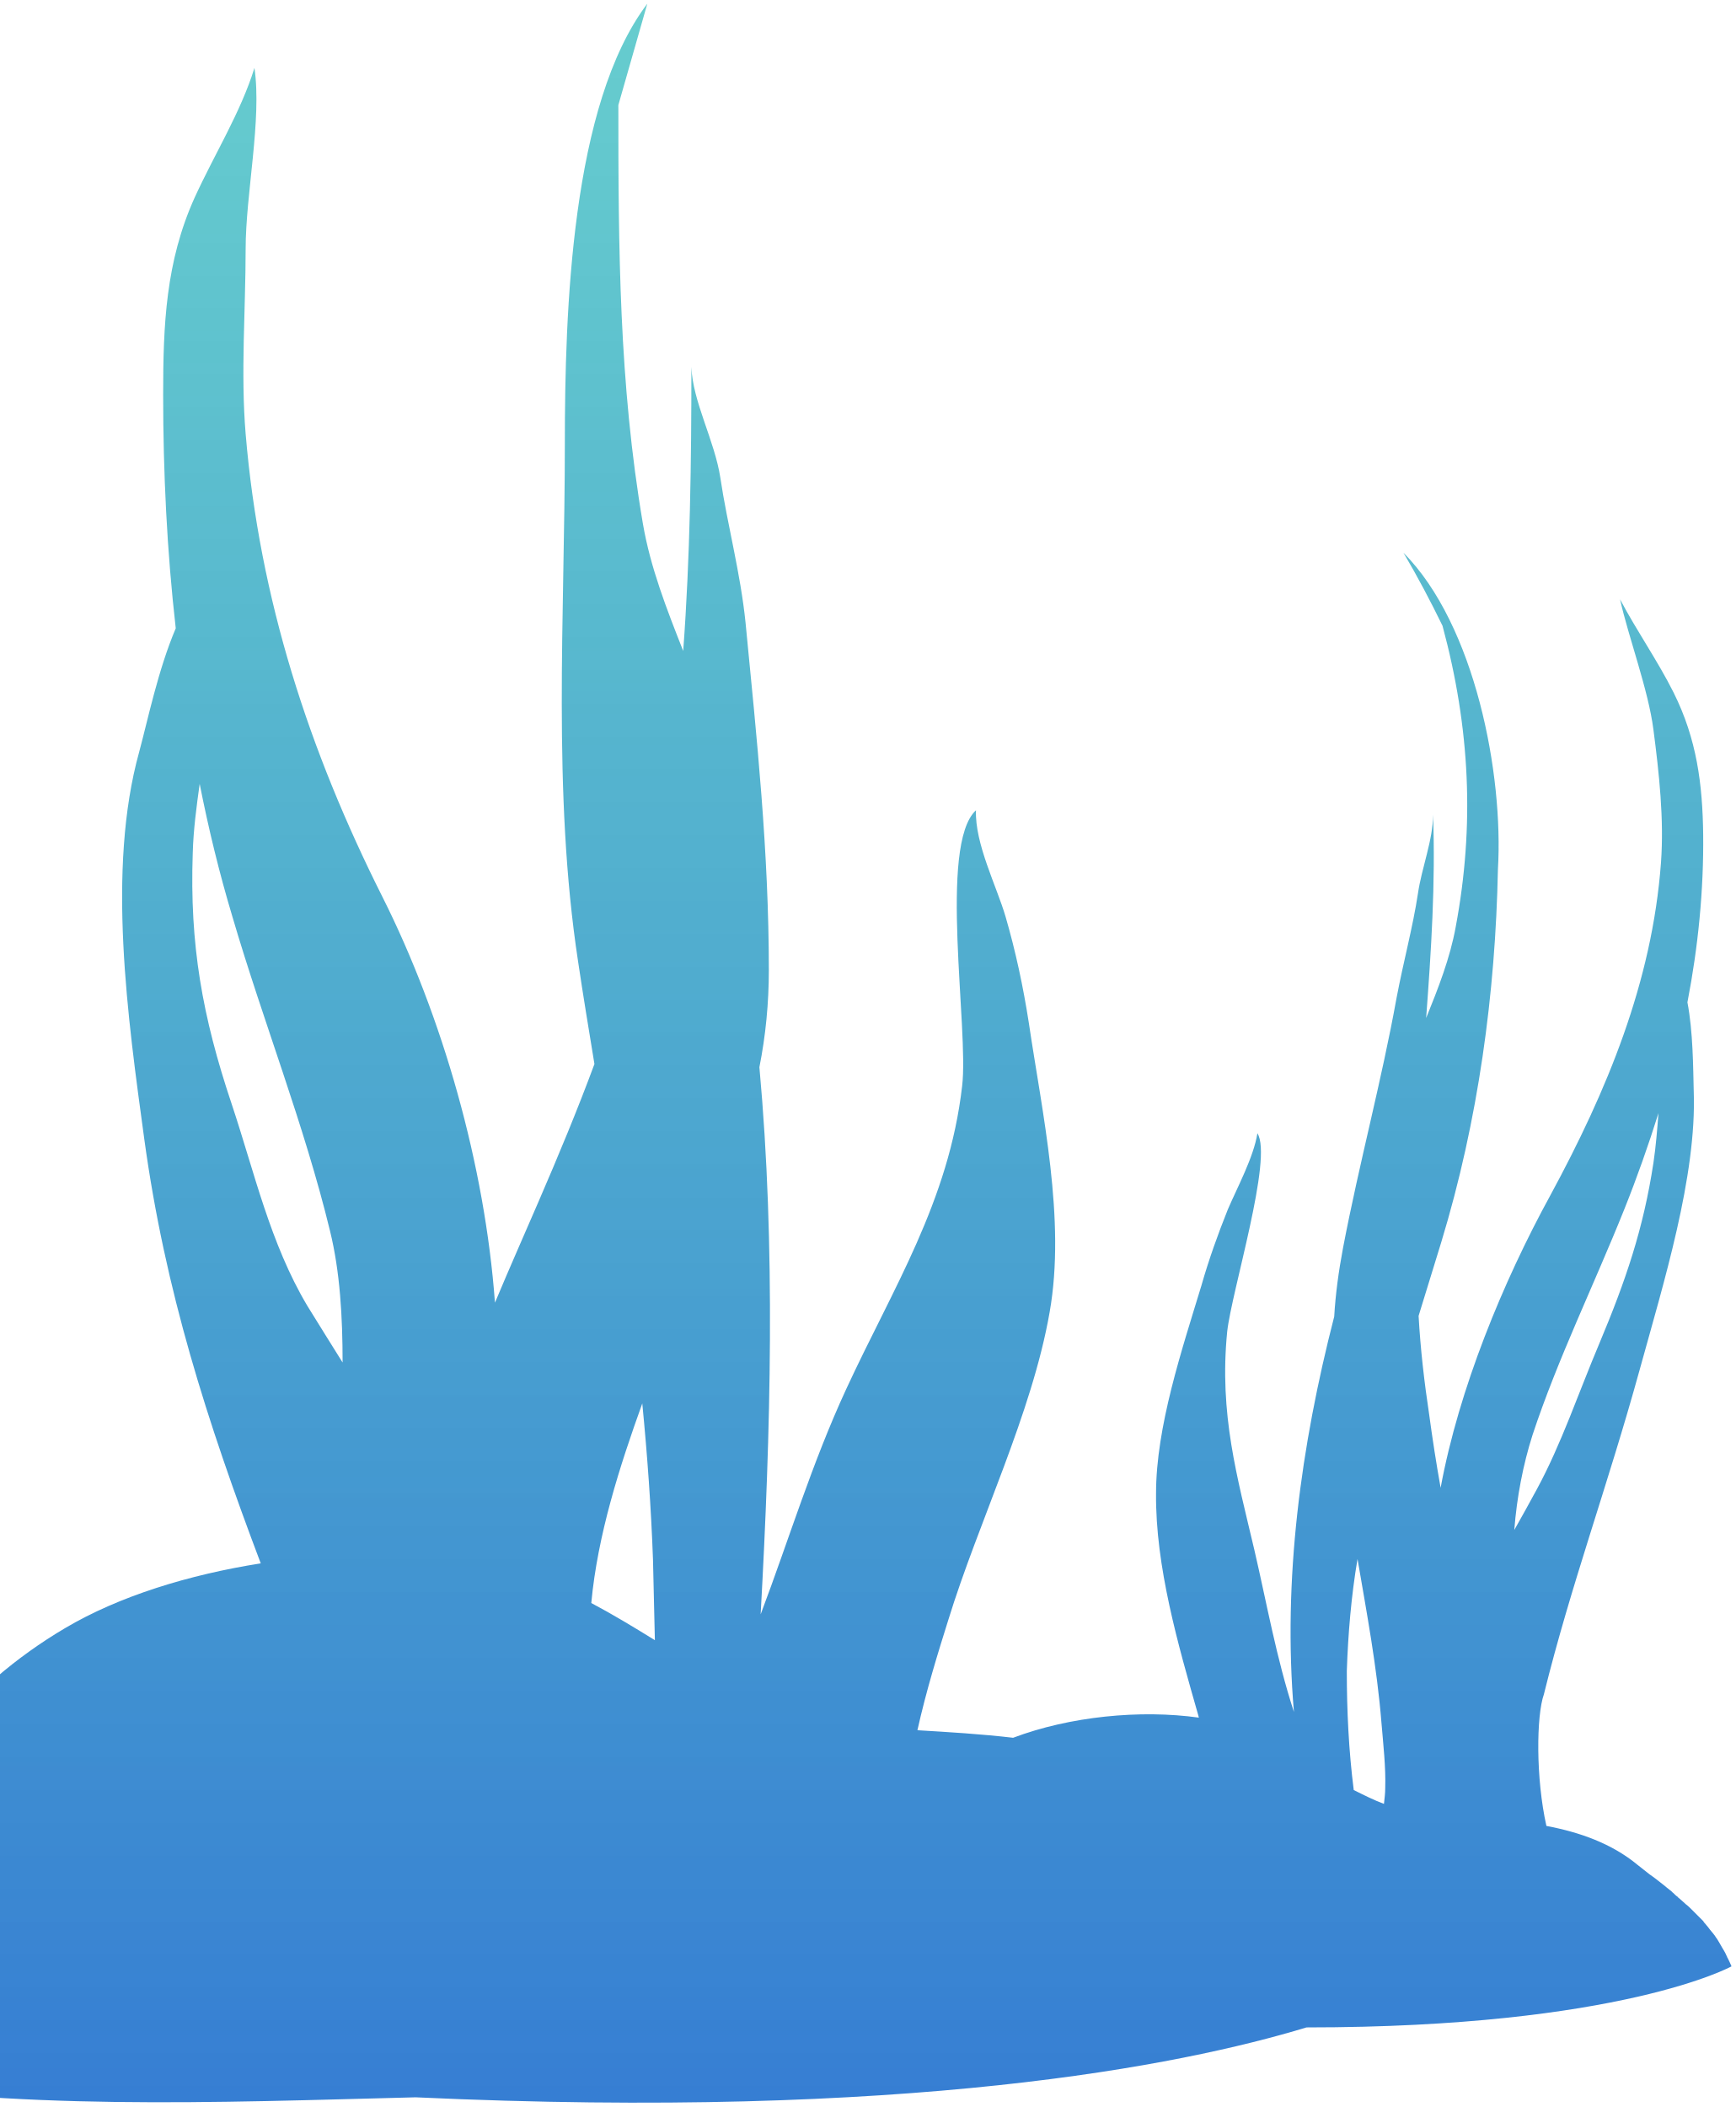
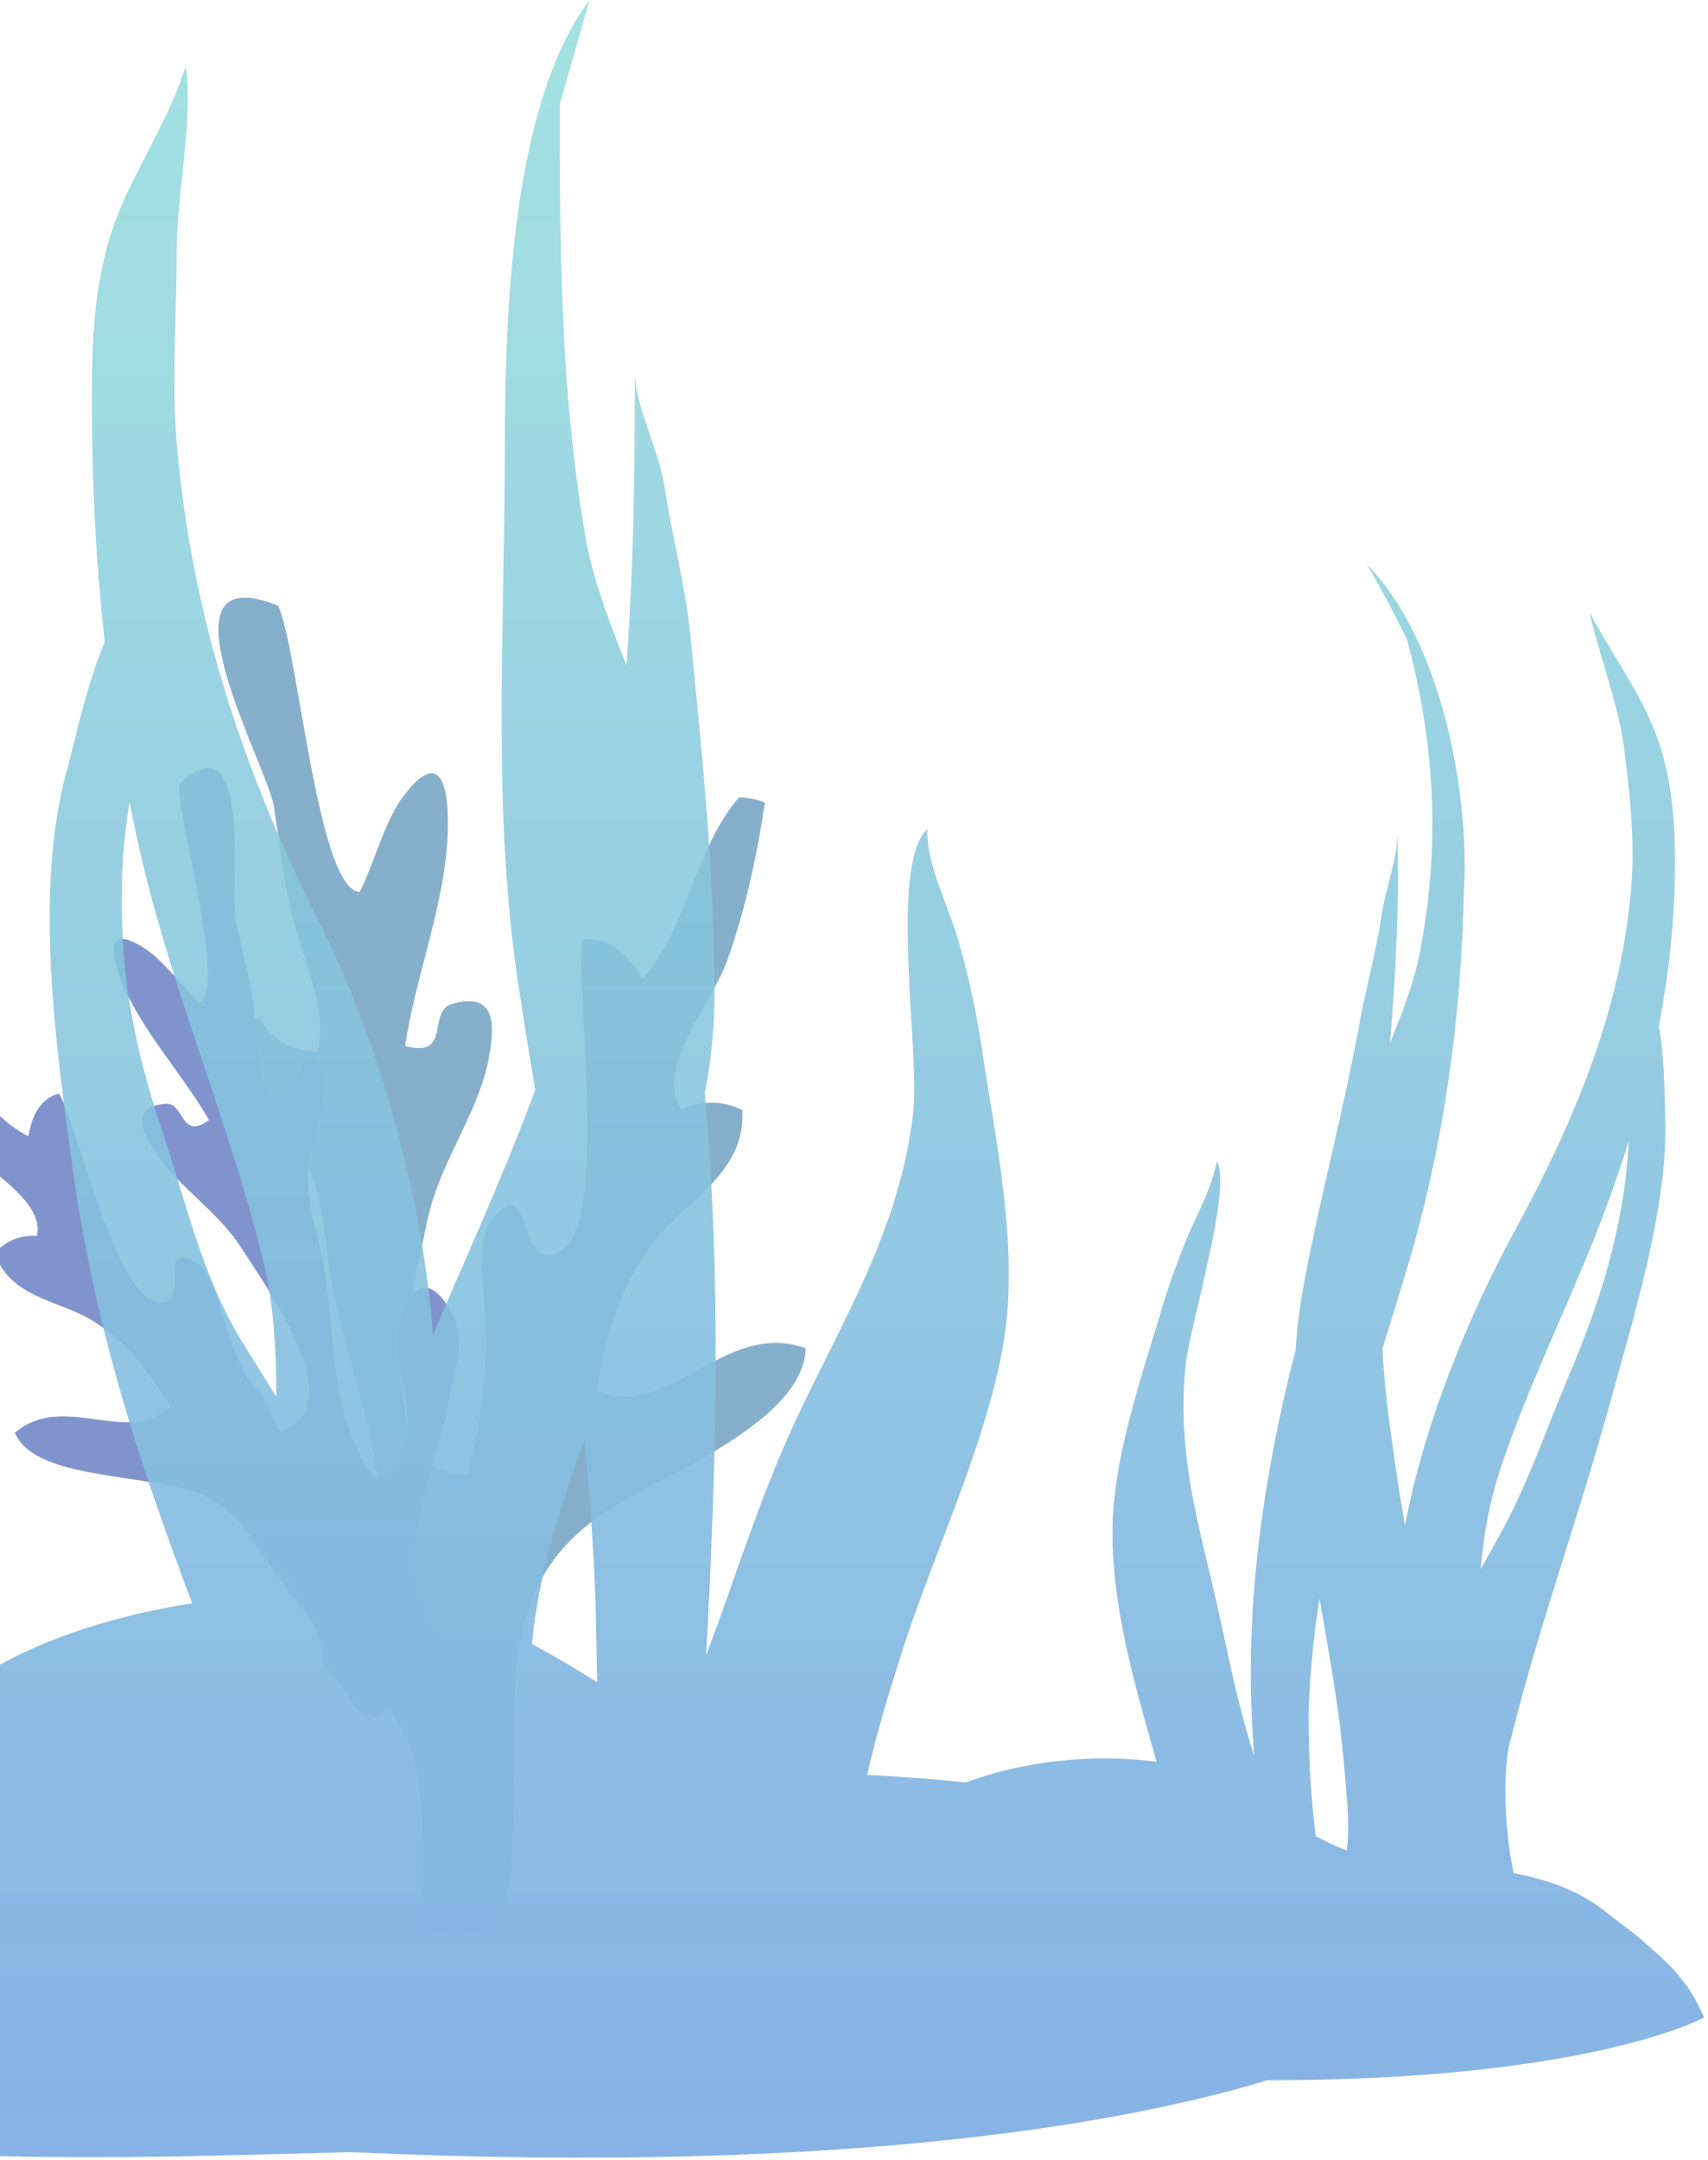
- <svg xmlns="http://www.w3.org/2000/svg" width="304" height="369" viewBox="0 0 304 369" fill="none">
-   <path d="M303.268 344.367C303.048 343.815 302.827 343.374 302.607 342.933C302.496 342.823 302.496 342.602 302.386 342.492C302.276 342.161 302.055 341.83 301.945 341.61C301.835 341.389 301.724 341.279 301.614 341.059C301.504 340.838 301.283 340.507 301.173 340.287C301.063 340.066 300.952 339.956 300.842 339.735C300.732 339.515 300.511 339.294 300.401 339.074C300.291 338.963 300.181 338.743 300.07 338.633C299.85 338.412 299.739 338.191 299.519 337.971C299.409 337.861 299.298 337.64 299.188 337.53C298.967 337.309 298.857 337.089 298.637 336.868C298.526 336.758 298.416 336.648 298.306 336.427C298.085 336.207 297.865 335.986 297.644 335.765C297.534 335.655 297.424 335.545 297.313 335.435C296.983 335.104 296.762 334.883 296.431 334.552L296.321 334.442C295.99 334.111 295.659 333.78 295.218 333.45L295.108 333.339C294.777 333.009 294.446 332.788 294.115 332.457C294.005 332.347 293.895 332.347 293.895 332.237C293.564 332.016 293.344 331.796 293.013 331.465C292.902 331.354 292.792 331.354 292.792 331.244C292.461 331.024 292.131 330.693 291.8 330.472L291.689 330.362C290.807 329.7 289.925 328.928 288.933 328.267C288.271 327.715 287.499 327.164 286.837 326.613C282.316 322.863 276.692 320.878 270.848 319.776C268.973 311.395 269.083 300.478 270.407 296.729C275.148 277.541 281.544 260.338 287.168 239.938C291.359 224.72 297.203 205.973 296.652 191.086C296.541 186.896 296.541 180.721 295.549 175.538C297.424 165.834 298.416 155.909 298.306 146.095C298.196 137.383 297.203 129.443 293.123 121.283C290.366 115.769 286.727 110.586 283.75 104.963C285.183 111.469 288.712 120.842 289.594 127.789C290.587 135.398 291.469 143.448 290.918 151.057C289.374 172.009 281.434 191.086 271.509 209.392C263.239 224.499 255.52 243.246 252.322 260.559C251.55 256.258 250.888 251.957 250.337 247.877C249.455 242.033 248.793 236.298 248.462 230.454C249.785 226.153 251.109 221.853 252.432 217.552C258.938 196.159 261.916 173.994 262.357 152.27C263.349 135.619 258.387 109.484 245.816 96.802C248.352 101.103 250.557 105.293 252.653 109.594C257.505 127.569 258.276 144.661 254.968 162.305C253.976 167.819 251.881 173.112 249.785 178.295C250.668 166.495 251.44 154.696 250.998 142.676C250.998 147.087 249.013 151.939 248.352 156.46C247.47 162.305 245.816 168.37 244.603 174.766C241.956 189.432 238.096 203.547 235.229 218.544C234.457 222.625 233.906 226.705 233.685 230.564C227.841 253.281 224.643 276.659 226.628 299.816C223.54 290.333 221.886 280.849 219.681 271.366C216.703 258.684 213.505 247.657 214.939 233.211C215.711 226.153 222.989 202.775 220.232 198.475C219.57 202.665 216.703 207.958 215.049 211.818C213.285 216.229 211.741 220.529 210.418 225.161C206.999 236.409 202.478 249.862 202.478 261.551C202.368 274.343 206.338 288.017 209.866 300.368C209.866 300.478 209.977 300.698 209.977 300.809C199.721 299.375 187.37 300.588 177.446 304.337C171.822 303.676 166.198 303.345 160.684 303.014C162.228 296.067 164.323 289.34 166.088 283.716C171.381 266.513 180.754 247.546 183.842 229.792C186.709 213.582 182.518 194.836 180.203 179.177C179.21 172.781 177.887 166.606 176.123 160.54C174.579 155.247 170.719 147.749 170.94 141.904C164.323 147.969 169.727 180.279 168.514 190.204C166.198 210.384 156.384 225.602 148.223 243.246C142.158 256.368 138.188 269.601 133.226 282.724C134.99 250.744 135.873 218.214 133.006 186.896C134.108 181.382 134.66 175.648 134.66 169.914C134.66 149.072 132.564 129.443 130.58 109.043C129.697 100.331 127.382 91.84 126.169 83.68C125.176 77.174 121.317 70.337 121.096 64.272C121.096 81.143 120.875 97.574 119.662 114.005C116.795 106.727 113.928 99.449 112.605 91.73C108.414 67.139 108.304 43.43 108.304 18.398L113.377 0.644C100.034 18.287 98.931 54.567 98.931 77.725C98.931 107.83 96.725 138.706 101.247 168.37C102.129 174.325 103.121 180.279 104.114 186.344C101.136 194.394 97.828 202.334 94.299 210.494C91.873 216.118 89.227 222.073 86.691 228.138C84.926 204.099 77.538 178.074 66.952 157.012C54.16 131.538 45.448 104.963 43.022 75.96C42.14 65.374 43.022 54.237 43.022 43.65C43.022 33.946 45.889 20.934 44.566 11.892C42.14 19.721 37.619 26.889 34.09 34.608C29.017 45.856 28.576 56.883 28.576 69.124C28.576 82.797 29.238 96.471 30.782 110.035C27.694 117.313 25.93 125.915 24.386 131.649C18.652 152.27 22.401 178.405 25.268 199.467C28.907 226.043 36.295 248.98 45.669 273.792C33.097 275.776 20.857 279.526 11.374 285.15C2.772 290.222 -4.726 296.729 -10.902 304.227C-11.674 305.22 -12.556 306.212 -13.217 307.205C-13.328 307.425 -13.438 307.535 -13.659 307.756C-14.32 308.638 -14.871 309.52 -15.533 310.402C-15.643 310.623 -15.754 310.733 -15.974 310.954C-17.408 313.049 -18.731 315.144 -19.944 317.35C-20.054 317.57 -20.165 317.791 -20.385 318.011C-20.937 319.004 -21.378 319.886 -21.929 320.878C-22.039 320.989 -22.039 321.209 -22.15 321.32C-22.701 322.422 -23.252 323.525 -23.804 324.738C-23.914 324.959 -23.914 325.069 -24.024 325.289C-24.465 326.282 -24.906 327.164 -25.237 328.157C-25.348 328.377 -25.458 328.708 -25.568 328.928C-26.009 330.031 -26.45 331.244 -26.891 332.347C-27.332 333.56 -27.663 334.663 -27.994 335.876C-28.104 336.207 -28.215 336.427 -28.215 336.758C-28.546 337.75 -28.766 338.633 -28.987 339.625C-29.097 339.846 -29.097 340.176 -29.207 340.397C-29.538 341.61 -29.759 342.713 -30.089 343.926C-30.089 344.036 -30.2 344.256 -30.2 344.367C-30.42 345.359 -30.641 346.462 -30.751 347.454C-30.861 347.785 -30.861 348.116 -30.971 348.447C-31.082 349.439 -31.302 350.432 -31.413 351.424C-31.413 351.645 -31.523 351.865 -31.523 352.086C-31.633 353.299 -31.743 354.512 -31.854 355.615C-31.854 355.945 -31.854 356.166 -31.964 356.497C-32.074 357.379 -32.074 358.371 -32.074 359.254C-32.074 359.585 -32.074 359.915 -32.074 360.246C-32.074 361.459 -32.074 362.672 -32.074 363.885C2.662 369.73 37.729 368.186 72.796 367.304C158.92 371.274 206.668 361.79 228.833 355.063C283.97 355.063 303.268 344.367 303.268 344.367ZM268.422 251.296C272.833 237.953 279.228 224.94 284.522 211.707C286.727 206.194 288.712 200.57 290.476 194.946C290.256 197.813 290.035 200.68 289.594 203.657C287.83 215.236 284.742 224.279 280.111 235.306C276.472 243.907 273.494 252.84 269.194 260.779C267.87 263.205 266.547 265.631 265.224 267.947C265.665 262.213 266.768 256.479 268.422 251.296ZM53.829 228.69C47.323 217.773 44.566 205.312 40.596 193.402C35.413 177.964 33.208 165.392 33.759 149.403C33.87 145.323 34.421 141.243 34.972 137.273C36.516 145.102 38.391 152.821 40.706 160.54C46.11 178.956 53.278 196.931 57.799 215.567C59.563 222.735 60.004 230.675 60.004 238.614C58.019 235.416 55.924 232.108 53.829 228.69ZM103.562 280.739C104.665 268.829 108.525 256.809 112.495 245.782C113.377 254.824 114.038 263.977 114.369 273.13C114.48 277.872 114.59 282.503 114.7 287.245C110.951 284.929 107.312 282.724 103.562 280.739ZM237.766 273.02C239.309 282.062 241.184 291.987 241.956 301.691C242.287 305.661 242.728 309.41 242.618 313.159C242.618 314.041 242.507 314.924 242.397 315.916C240.633 315.254 238.868 314.372 237.104 313.49C236.222 306.543 235.891 299.596 235.891 292.648C236.111 286.142 236.663 279.526 237.766 273.02Z" fill="url(#paint0_linear)" />
+ <svg xmlns="http://www.w3.org/2000/svg" width="291" height="368" viewBox="0 0 291 368" fill="none">
+   <g opacity="0.6">
+     <path d="M46.635 137.28C45.643 130.774 25.463 94.274 47.407 103.206C50.826 110.705 54.134 151.726 61.302 151.947C63.617 147.426 65.492 140.037 68.58 135.847C73.983 128.569 76.519 131.326 76.299 141.361C76.078 153.38 70.785 166.282 69.021 178.192C77.071 180.398 72.66 172.237 77.071 171.024C84.9 168.819 84.239 175.215 83.246 180.508C81.371 190.102 74.755 198.041 72.66 208.628C70.565 218.993 61.743 252.075 79.717 251.193C82.143 241.82 83.136 233.108 82.695 224.397C82.474 220.647 81.041 211.274 83.577 208.076C90.304 199.585 88.319 213.59 93.281 213.81C105.08 214.252 97.582 167.275 99.346 159.997C104.419 159.556 107.617 163.526 109.491 166.724C116.99 158.563 118.313 144.559 125.922 135.847C127.356 135.847 129.01 136.178 130.333 136.729C129.01 145.661 126.915 155.365 123.827 163.856C121.401 170.693 111.366 182.272 116.108 188.999C119.416 187.455 123.055 187.455 126.473 189.109C127.135 199.806 116.99 204.437 111.476 211.495C105.852 218.773 102.985 227.484 101.662 236.968C114.013 242.151 123.386 224.728 137.28 229.69C136.949 242.041 113.682 251.083 104.86 256.486C88.319 266.632 87.547 279.754 87.547 298.28C87.547 305.448 87.657 312.505 86.885 319.563C85.672 330.48 81.151 329.598 72.219 329.598C71.778 320.666 72.55 311.513 71.226 302.691C69.793 293.649 64.389 288.576 58.545 282.29C51.708 275.012 45.422 266.301 40.129 257.81C36.49 251.965 32.079 246.893 33.072 240.056C34.505 229.359 40.129 231.234 44.981 238.291C51.487 247.775 47.407 269.829 63.397 269.609C68.139 252.627 59.978 235.975 56.781 219.986C55.016 211.384 55.678 203.665 50.936 195.395C48.62 191.315 34.285 175.656 44.319 173.45C46.194 177.31 49.833 179.074 54.134 179.184C55.678 173.781 52.811 165.952 51.267 161.1C48.4 152.388 47.959 145.33 46.635 137.28Z" fill="#357AA9" />
+     <path d="M40.129 156.864C39.137 152.122 43.217 121.686 30.535 133.596C30.205 139.661 38.806 168.773 33.954 170.758C31.197 168.222 27.889 163.701 24.691 161.606C19.067 157.966 18.075 160.613 20.831 167.45C24.14 175.61 31.197 183.109 35.608 190.828C30.646 194.467 31.528 187.63 28.109 188.071C22.155 188.623 24.25 192.813 26.455 196.231C30.315 202.297 36.931 206.046 41.232 212.773C45.422 219.389 60.309 239.79 47.738 243.87C43.658 238.135 40.57 232.401 38.585 226.226C37.703 223.579 36.27 216.742 33.623 215.199C26.786 211.229 31.859 220.271 28.44 221.705C20.39 225.123 13.112 190.828 10.025 186.307C6.386 187.299 5.283 190.938 4.842 193.585C-2.436 189.946 -7.068 180.683 -14.677 176.713C-15.669 177.044 -16.662 177.705 -17.434 178.477C-14.125 184.212 -10.045 190.387 -5.745 195.349C-2.216 199.429 7.709 204.723 6.275 210.567C3.629 210.347 1.092 211.339 -0.893 213.434C1.533 220.933 9.694 221.484 15.428 224.792C21.273 228.321 25.463 233.504 28.992 239.679C21.934 246.516 10.796 237.033 2.526 244.09C6.275 253.022 28.44 250.486 36.711 255.89C42.776 259.749 55.568 275.629 55.016 283.017C56.67 285.553 60.751 290.846 62.515 293.272C67.036 290.736 74.976 287.207 75.086 282.796C75.196 278.165 70.565 271.548 70.565 266.255C70.565 257.213 74.976 246.627 76.74 237.584C77.733 232.622 79.387 227.99 76.85 223.469C72.991 216.522 69.683 219.279 68.139 225.454C66.154 233.725 74.865 247.729 63.838 251.92C56.009 241.444 57.222 227.88 55.237 215.97C54.134 209.575 51.708 204.392 52.7 197.555C53.252 194.136 58.876 179.58 51.487 180.683C51.157 183.771 49.172 185.976 46.305 187.189C43.768 183.881 43.658 177.816 43.438 173.956C42.996 167.781 41.453 162.819 40.129 156.864Z" fill="#2C4BAC" />
+     <path d="M290.342 343.723C290.122 343.172 289.901 342.731 289.681 342.29C289.57 342.179 289.57 341.959 289.46 341.849C289.35 341.518 289.129 341.187 289.019 340.966C288.909 340.746 288.799 340.635 288.688 340.415C288.578 340.194 288.357 339.864 288.247 339.643C288.137 339.423 288.027 339.312 287.916 339.092C287.806 338.871 287.586 338.651 287.475 338.43C287.365 338.32 287.255 338.099 287.144 337.989C286.924 337.768 286.814 337.548 286.593 337.327C286.483 337.217 286.373 336.997 286.262 336.886C286.042 336.666 285.931 336.445 285.711 336.225C285.601 336.114 285.49 336.004 285.38 335.784C285.16 335.563 284.939 335.342 284.718 335.122C284.608 335.012 284.498 334.901 284.388 334.791C284.057 334.46 283.836 334.24 283.505 333.909L283.395 333.799C283.064 333.468 282.733 333.137 282.292 332.806L282.182 332.696C281.851 332.365 281.52 332.144 281.19 331.814C281.079 331.703 280.969 331.703 280.969 331.593C280.638 331.372 280.418 331.152 280.087 330.821C279.977 330.711 279.866 330.711 279.866 330.601C279.536 330.38 279.205 330.049 278.874 329.829L278.764 329.718C277.881 329.057 276.999 328.285 276.007 327.623C275.345 327.072 274.573 326.52 273.912 325.969C269.39 322.22 263.766 320.235 257.922 319.132C256.047 310.751 256.158 299.834 257.481 296.085C262.223 276.897 268.618 259.695 274.242 239.294C278.433 224.076 284.277 205.33 283.726 190.443C283.616 186.252 283.616 180.077 282.623 174.894C284.498 165.19 285.49 155.265 285.38 145.451C285.27 136.739 284.277 128.8 280.197 120.639C277.44 115.126 273.801 109.943 270.824 104.319C272.257 110.825 275.786 120.198 276.668 127.146C277.661 134.755 278.543 142.804 277.992 150.413C276.448 171.365 268.508 190.443 258.584 208.748C250.313 223.856 242.594 242.602 239.396 259.915C238.624 255.614 237.962 251.314 237.411 247.234C236.529 241.389 235.867 235.655 235.536 229.81C236.86 225.51 238.183 221.209 239.506 216.908C246.012 195.515 248.99 173.35 249.431 151.626C250.423 134.975 245.461 108.84 232.89 96.159C235.426 100.459 237.632 104.65 239.727 108.95C244.579 126.925 245.351 144.017 242.042 161.661C241.05 167.175 238.955 172.468 236.86 177.651C237.742 165.852 238.514 154.052 238.073 142.033C238.073 146.444 236.088 151.296 235.426 155.817C234.544 161.661 232.89 167.726 231.677 174.122C229.03 188.789 225.171 202.904 222.303 217.901C221.532 221.981 220.98 226.061 220.76 229.921C214.915 252.637 211.717 276.015 213.702 299.173C210.614 289.689 208.96 280.206 206.755 270.722C203.778 258.041 200.58 247.013 202.013 232.567C202.785 225.51 210.063 202.132 207.306 197.831C206.645 202.021 203.778 207.315 202.123 211.174C200.359 215.585 198.815 219.886 197.492 224.517C194.073 235.765 189.552 249.219 189.552 260.908C189.442 273.699 193.412 287.373 196.941 299.724C196.941 299.834 197.051 300.055 197.051 300.165C186.795 298.731 174.445 299.945 164.52 303.694C158.896 303.032 153.272 302.701 147.758 302.371C149.302 295.423 151.397 288.697 153.162 283.073C158.455 265.87 167.828 246.903 170.916 229.149C173.783 212.939 169.593 194.192 167.277 178.533C166.284 172.137 164.961 165.962 163.197 159.897C161.653 154.604 157.793 147.105 158.014 141.261C151.398 147.326 156.801 179.636 155.588 189.561C153.272 209.741 143.458 224.958 135.298 242.602C129.232 255.725 125.263 268.958 120.3 282.08C122.065 250.101 122.947 217.57 120.08 186.252C121.182 180.739 121.734 175.004 121.734 169.27C121.734 148.428 119.639 128.8 117.654 108.399C116.772 99.688 114.456 91.196 113.243 83.036C112.25 76.53 108.391 69.693 108.17 63.628C108.17 80.5 107.95 96.931 106.737 113.361C103.87 106.083 101.002 98.805 99.679 91.086C95.489 66.495 95.378 42.786 95.378 17.754L100.451 0C87.108 17.644 86.005 53.924 86.005 77.081C86.005 107.186 83.8 138.063 88.321 167.726C89.203 173.681 90.196 179.636 91.188 185.701C88.211 193.751 84.902 201.691 81.374 209.851C78.948 215.475 76.301 221.43 73.765 227.495C72 203.455 64.612 177.43 54.026 156.368C41.234 130.895 32.522 104.319 30.096 75.317C29.214 64.731 30.096 53.593 30.096 43.007C30.096 33.303 32.964 20.29 31.64 11.248C29.214 19.077 24.693 26.245 21.164 33.964C16.092 45.212 15.65 56.24 15.65 68.48C15.65 82.154 16.312 95.828 17.856 109.392C14.768 116.67 13.004 125.271 11.46 131.005C5.726 151.626 9.475 177.761 12.342 198.824C15.981 225.4 23.37 248.336 32.743 273.148C20.172 275.133 7.931 278.882 -1.552 284.506C-10.153 289.579 -17.652 296.085 -23.827 303.584C-24.599 304.576 -25.482 305.569 -26.143 306.561C-26.253 306.782 -26.364 306.892 -26.584 307.112C-27.246 307.995 -27.797 308.877 -28.459 309.759C-28.569 309.979 -28.68 310.09 -28.9 310.31C-30.334 312.405 -31.657 314.501 -32.87 316.706C-32.98 316.927 -33.09 317.147 -33.311 317.368C-33.862 318.36 -34.303 319.242 -34.855 320.235C-34.965 320.345 -34.965 320.566 -35.075 320.676C-35.627 321.779 -36.178 322.881 -36.73 324.094C-36.84 324.315 -36.84 324.425 -36.95 324.646C-37.391 325.638 -37.832 326.521 -38.163 327.513C-38.273 327.734 -38.384 328.064 -38.494 328.285C-38.935 329.388 -39.376 330.601 -39.817 331.703C-40.258 332.916 -40.589 334.019 -40.92 335.232C-41.03 335.563 -41.14 335.784 -41.14 336.114C-41.471 337.107 -41.692 337.989 -41.912 338.981C-42.023 339.202 -42.023 339.533 -42.133 339.753C-42.464 340.966 -42.684 342.069 -43.015 343.282C-43.015 343.392 -43.125 343.613 -43.125 343.723C-43.346 344.716 -43.566 345.818 -43.677 346.811C-43.787 347.142 -43.787 347.472 -43.897 347.803C-44.008 348.796 -44.228 349.788 -44.338 350.781C-44.338 351.001 -44.449 351.222 -44.449 351.442C-44.559 352.655 -44.669 353.868 -44.779 354.971C-44.779 355.302 -44.779 355.522 -44.89 355.853C-45 356.735 -45 357.728 -45 358.61C-45 358.941 -45 359.272 -45 359.603C-45 360.816 -45 362.029 -45 363.242C-10.264 369.086 24.803 367.542 59.87 366.66C145.994 370.63 193.743 361.146 215.908 354.42C271.044 354.42 290.342 343.723 290.342 343.723ZM255.496 250.652C259.907 237.309 266.303 224.297 271.596 211.064C273.801 205.55 275.786 199.926 277.551 194.302C277.33 197.169 277.11 200.037 276.668 203.014C274.904 214.593 271.816 223.635 267.185 234.662C263.546 243.264 260.568 252.196 256.268 260.136C254.945 262.562 253.621 264.988 252.298 267.303C252.739 261.569 253.842 255.835 255.496 250.652ZM40.903 228.046C34.397 217.129 31.64 204.668 27.67 192.758C22.488 177.32 20.282 164.749 20.833 148.759C20.944 144.679 21.495 140.599 22.046 136.629C23.59 144.459 25.465 152.178 27.781 159.897C33.184 178.313 40.352 196.287 44.873 214.923C46.638 222.091 47.079 230.031 47.079 237.971C45.094 234.773 42.998 231.465 40.903 228.046ZM90.637 280.095C91.739 268.186 95.599 256.166 99.569 245.139C100.451 254.181 101.113 263.334 101.443 272.486C101.554 277.228 101.664 281.86 101.774 286.601C98.025 284.286 94.386 282.08 90.637 280.095ZM224.84 272.376C226.384 281.419 228.258 291.343 229.03 301.047C229.361 305.017 229.802 308.766 229.692 312.516C229.692 313.398 229.582 314.28 229.471 315.273C227.707 314.611 225.943 313.729 224.178 312.847C223.296 305.899 222.965 298.952 222.965 292.005C223.186 285.499 223.737 278.882 224.84 272.376Z" fill="url(#paint0_linear)" />
+   </g>
  <defs>
-     <linearGradient id="paint0_linear" x1="135.597" y1="0.644" x2="135.597" y2="368.243" gradientUnits="userSpaceOnUse">
+     <linearGradient id="paint0_linear" x1="122.671" y1="0" x2="122.671" y2="367.599" gradientUnits="userSpaceOnUse">
      <stop stop-color="#34BCBE" stop-opacity="0.75" />
      <stop offset="1" stop-color="#367ED3" />
    </linearGradient>
  </defs>
</svg>
